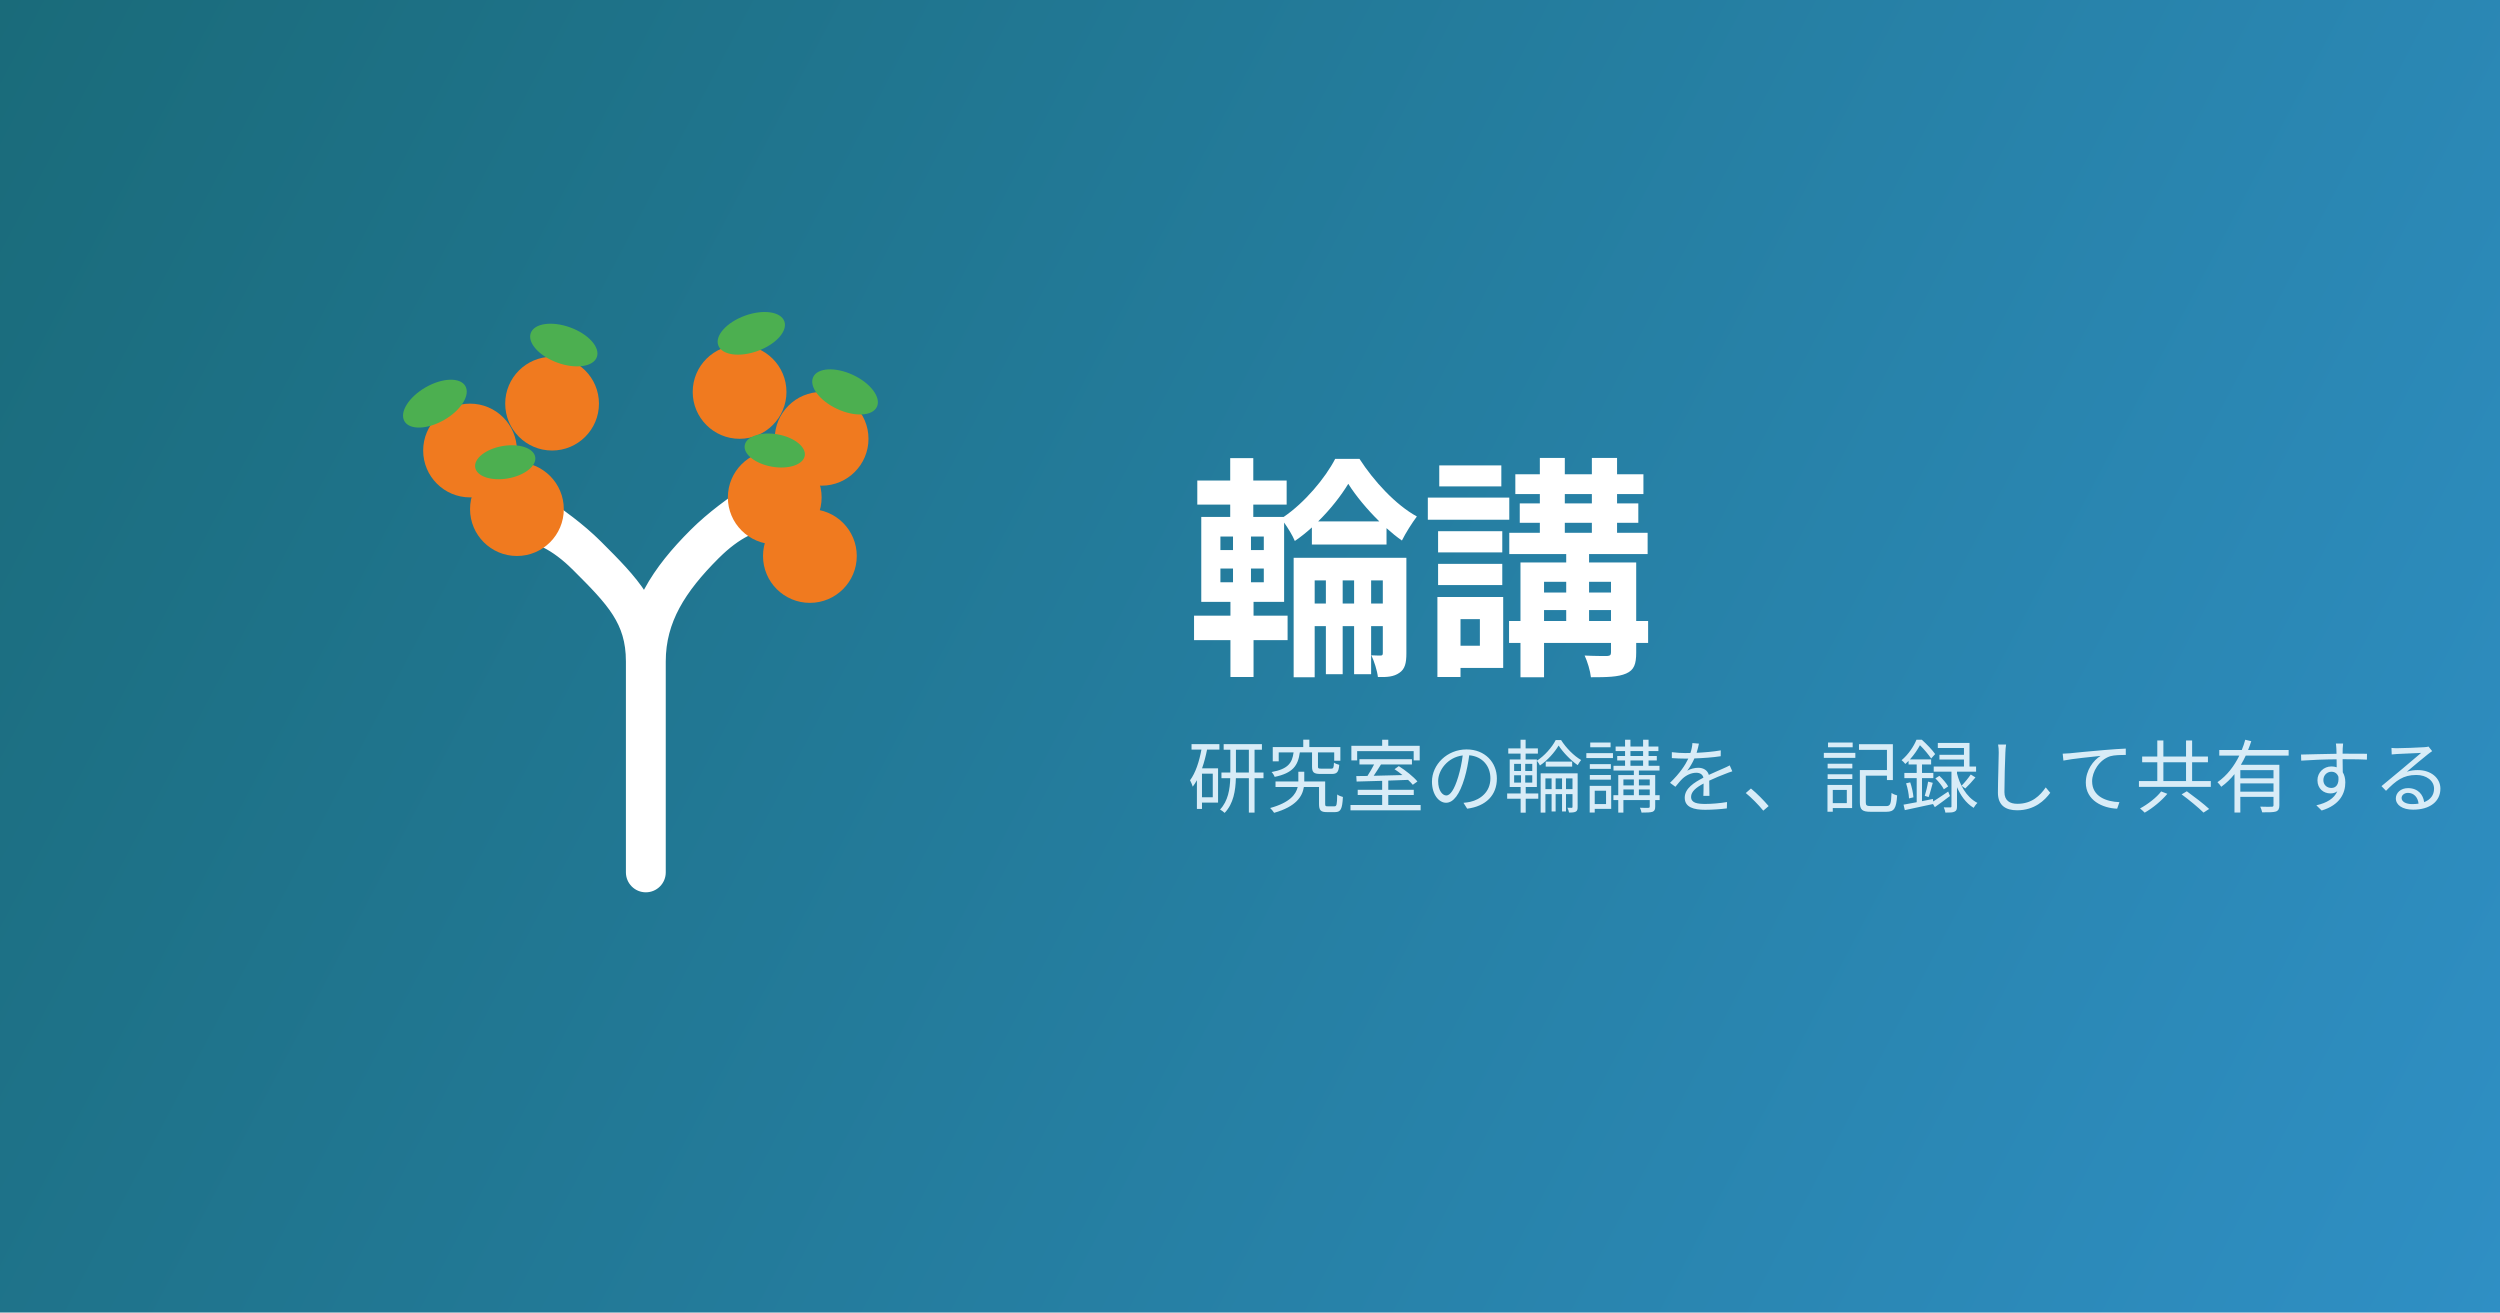
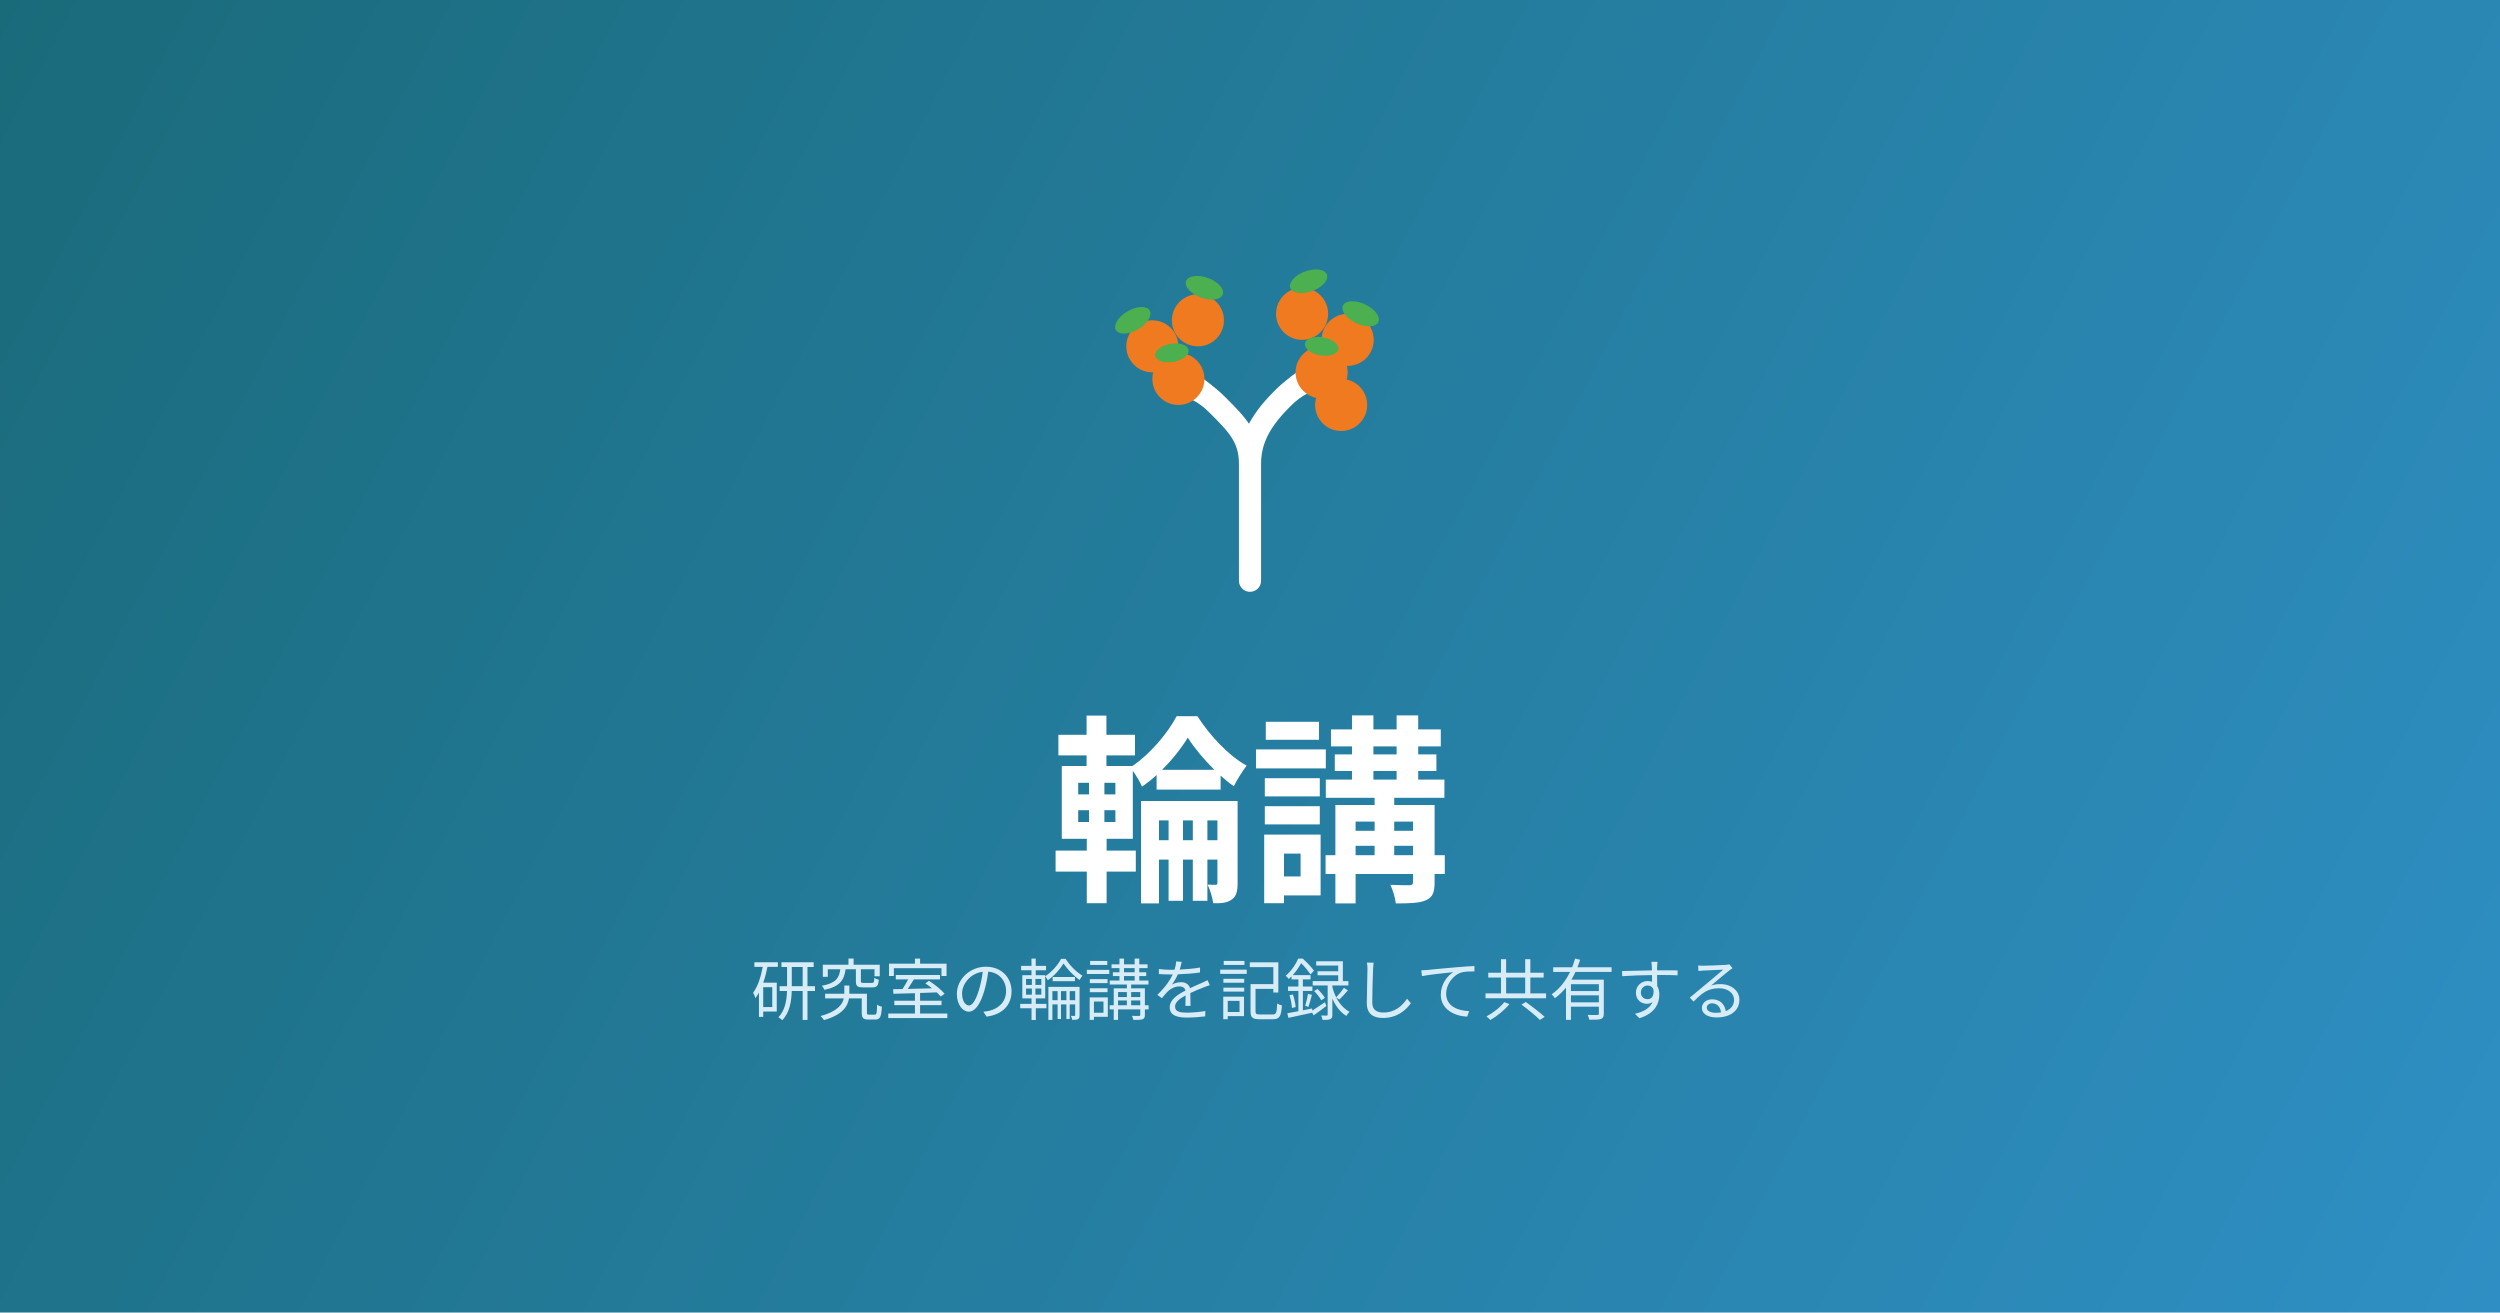
<svg xmlns="http://www.w3.org/2000/svg" width="1200" height="630" viewBox="0 0 1200 630">
  <defs>
    <linearGradient id="bg" x1="0" y1="0" x2="1200" y2="630" gradientUnits="userSpaceOnUse">
      <stop offset="0" stop-color="#1a6b7a" />
      <stop offset="1" stop-color="#2f8fc4" />
    </linearGradient>
  </defs>
  <rect width="1200" height="630" fill="url(#bg)" />
-   <g transform="translate(130, 115) scale(5.625)">
+   <g transform="translate(500, 110) scale(3.125)">
    <path d="M32 54              L32 36              C32 32 30 30 27 27              C24 24 21 23 18 19              M32 36              C32 32 34 29 37 26              C40 23 43 22 46 18              M27 27              C25 25 23 24 21 24              M37 26              C39 24 41 23 43 23" fill="none" stroke="#ffffff" stroke-width="3.4" stroke-linecap="round" stroke-linejoin="round" />
    <circle cx="17" cy="18" r="4" fill="#f07a1f" />
    <circle cx="21" cy="23" r="4" fill="#f07a1f" />
    <circle cx="24" cy="14" r="4" fill="#f07a1f" />
    <circle cx="43" cy="22" r="4" fill="#f07a1f" />
    <circle cx="47" cy="17" r="4" fill="#f07a1f" />
    <circle cx="40" cy="13" r="4" fill="#f07a1f" />
    <circle cx="46" cy="27" r="4" fill="#f07a1f" />
    <ellipse cx="14" cy="14" rx="3" ry="1.6" fill="#4caf50" transform="rotate(-30 14 14)" />
    <ellipse cx="25" cy="9" rx="3" ry="1.6" fill="#4caf50" transform="rotate(20 25 9)" />
    <ellipse cx="20" cy="19" rx="2.6" ry="1.4" fill="#4caf50" transform="rotate(-10 20 19)" />
    <ellipse cx="41" cy="8" rx="3" ry="1.6" fill="#4caf50" transform="rotate(-20 41 8)" />
    <ellipse cx="49" cy="13" rx="3" ry="1.6" fill="#4caf50" transform="rotate(25 49 13)" />
    <ellipse cx="43" cy="18" rx="2.6" ry="1.4" fill="#4caf50" transform="rotate(10 43 18)" />
  </g>
-   <text x="570" y="315" font-family="Hiragino Sans, Hiragino Kaku Gothic ProN, sans-serif" font-size="112" font-weight="700" fill="#ffffff">輪講</text>
-   <text x="570" y="387" font-family="Hiragino Sans, Hiragino Kaku Gothic ProN, sans-serif" font-size="38" font-weight="400" fill="#d8ecf7">研究室の輪講を、記録して共有する</text>
+   <text x="600" y="425" text-anchor="middle" font-family="Hiragino Sans, Hiragino Kaku Gothic ProN, sans-serif" font-size="96" font-weight="700" fill="#ffffff">輪講</text>
+   <text x="600" y="487" text-anchor="middle" font-family="Hiragino Sans, Hiragino Kaku Gothic ProN, sans-serif" font-size="32" font-weight="400" fill="#d8ecf7">研究室の輪講を記録して共有する</text>
</svg>
